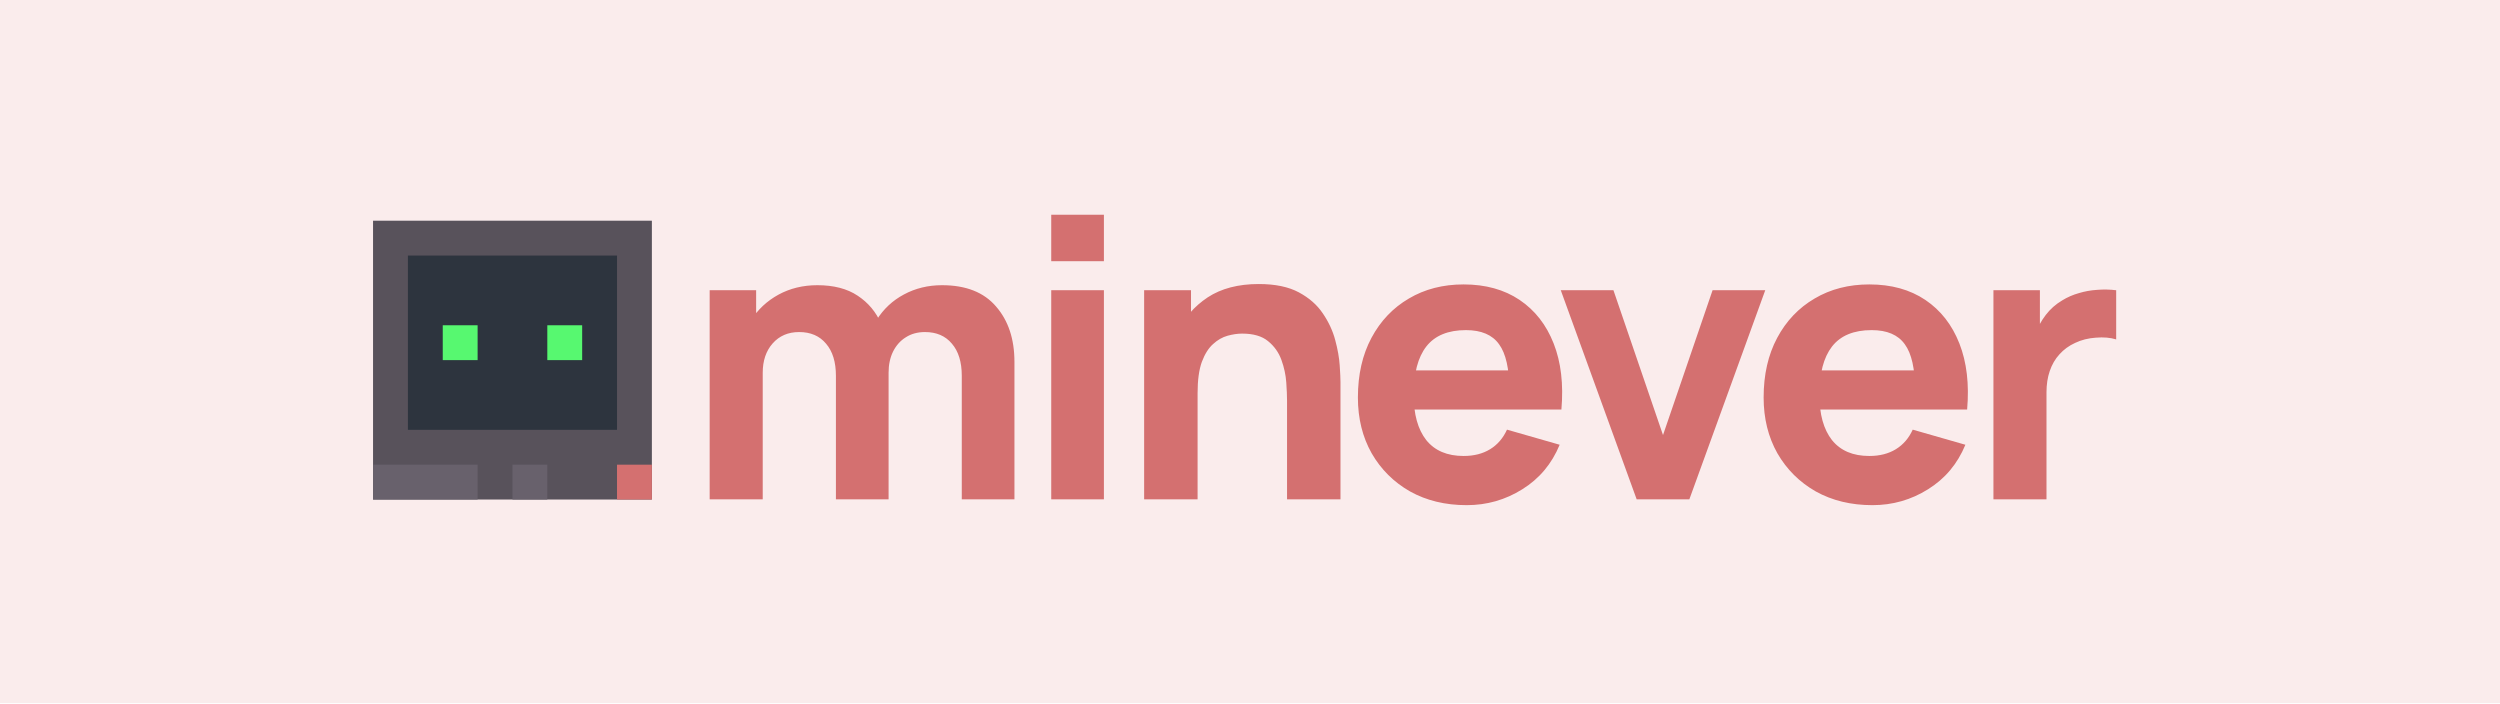
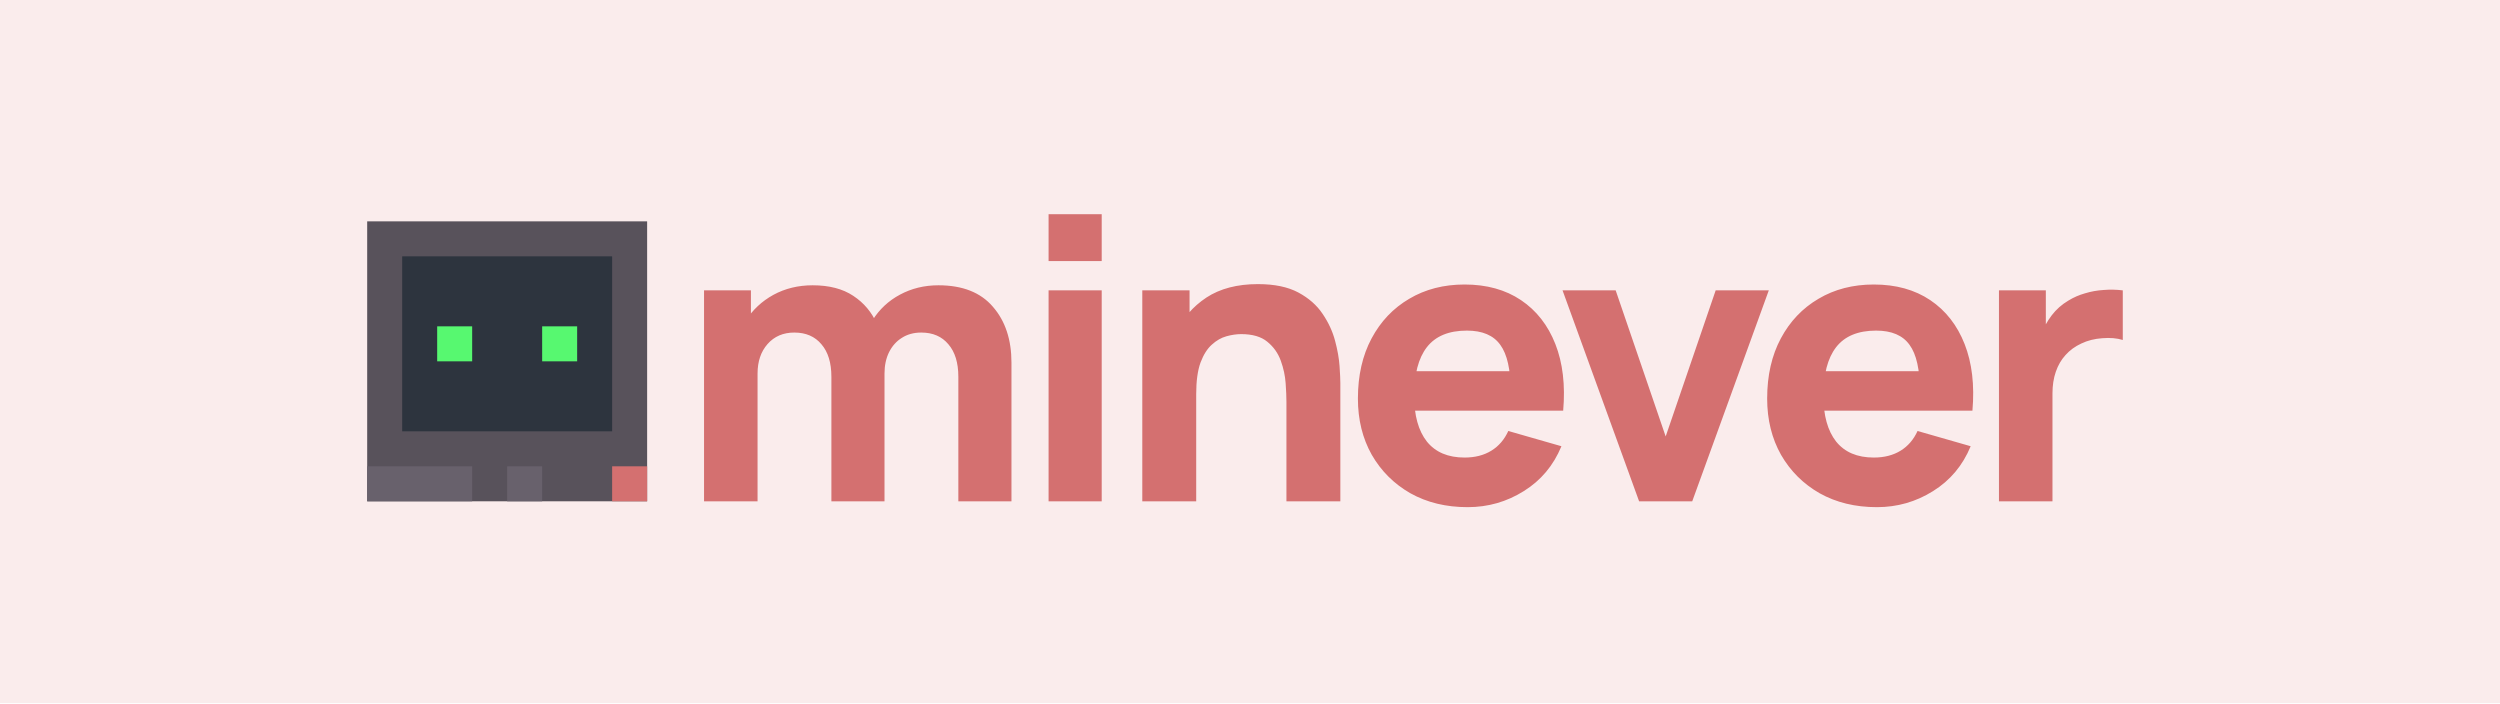
<svg xmlns="http://www.w3.org/2000/svg" width="3840" height="1080" viewBox="0 0 3840 1080" fill="none">
  <rect width="3840" height="1080" fill="#FAECEC" />
-   <path d="M1477.29 767V577.249C1477.29 556.034 1472.23 539.577 1462.12 527.878C1452.21 515.982 1438.43 510.034 1420.78 510.034C1409.48 510.034 1399.66 512.71 1391.34 518.064C1383.01 523.219 1376.47 530.555 1371.71 540.073C1367.15 549.392 1364.87 560.198 1364.87 572.491L1330.96 549.887C1330.96 527.878 1336.12 508.447 1346.43 491.594C1356.94 474.74 1370.91 461.654 1388.36 452.335C1406.01 442.818 1425.54 438.059 1446.95 438.059C1483.63 438.059 1511.29 448.964 1529.93 470.775C1548.77 492.387 1558.19 520.741 1558.19 555.835V767H1477.29ZM1090.05 767V445.792H1161.43V552.266H1171.55V767H1090.05ZM1283.97 767V577.249C1283.97 556.034 1278.91 539.577 1268.8 527.878C1258.89 515.982 1245.11 510.034 1227.46 510.034C1210.61 510.034 1197.03 515.883 1186.71 527.581C1176.6 539.081 1171.55 554.051 1171.55 572.491L1137.64 548.698C1137.64 527.68 1142.9 508.844 1153.4 492.189C1163.91 475.533 1177.99 462.348 1195.64 452.633C1213.48 442.917 1233.41 438.059 1255.42 438.059C1280.6 438.059 1301.22 443.413 1317.28 454.12C1333.54 464.827 1345.53 479.102 1353.27 496.947C1361 514.792 1364.87 534.422 1364.87 555.835V767H1283.97ZM1614.7 401.18V329.8H1695.6V401.18H1614.7ZM1614.7 767V445.792H1695.6V767H1614.7ZM1976.89 767V615.318C1976.89 607.982 1976.5 598.663 1975.71 587.361C1974.91 575.861 1972.43 564.361 1968.27 552.861C1964.11 541.361 1957.27 531.745 1947.75 524.012C1938.43 516.279 1925.14 512.413 1907.89 512.413C1900.95 512.413 1893.52 513.503 1885.59 515.684C1877.66 517.866 1870.22 522.128 1863.28 528.473C1856.34 534.62 1850.59 543.741 1846.03 555.835C1841.67 567.93 1839.49 583.991 1839.49 604.017L1793.09 582.008C1793.09 556.629 1798.25 532.835 1808.56 510.628C1818.87 488.421 1834.33 470.477 1854.95 456.796C1875.77 443.115 1901.95 436.275 1933.47 436.275C1958.65 436.275 1979.17 440.538 1995.04 449.064C2010.9 457.589 2023.19 468.396 2031.92 481.482C2040.84 494.568 2047.18 508.249 2050.95 522.525C2054.72 536.603 2057 549.491 2057.79 561.189C2058.58 572.887 2058.98 581.413 2058.98 586.767V767H1976.89ZM1757.4 767V445.792H1829.38V552.266H1839.49V767H1757.4ZM2252.88 775.922C2219.97 775.922 2190.92 768.884 2165.74 754.806C2140.76 740.53 2121.13 721 2106.85 696.215C2092.77 671.232 2085.73 642.681 2085.73 610.56C2085.73 575.465 2092.67 544.93 2106.55 518.956C2120.43 492.982 2139.57 472.857 2163.95 458.581C2188.34 444.107 2216.4 436.87 2248.12 436.87C2281.83 436.87 2310.48 444.801 2334.08 460.663C2357.67 476.525 2375.12 498.831 2386.42 527.581C2397.72 556.331 2401.69 590.137 2398.32 629H2318.31V599.258C2318.31 566.542 2313.06 543.047 2302.55 528.771C2292.24 514.297 2275.29 507.059 2251.69 507.059C2224.13 507.059 2203.81 515.486 2190.72 532.34C2177.83 548.995 2171.39 573.68 2171.39 606.396C2171.39 636.336 2177.83 659.534 2190.72 675.991C2203.81 692.25 2222.94 700.379 2248.12 700.379C2263.99 700.379 2277.57 696.909 2288.87 689.97C2300.17 683.03 2308.8 673.017 2314.74 659.931L2395.64 683.129C2383.55 712.474 2364.41 735.276 2338.24 751.534C2312.27 767.793 2283.81 775.922 2252.88 775.922ZM2146.41 629V568.922H2359.36V629H2146.41ZM2513.93 767L2397.35 445.792H2478.24L2554.38 668.258L2630.52 445.792H2711.42L2594.83 767H2513.93ZM2876.08 775.922C2843.17 775.922 2814.12 768.884 2788.94 754.806C2763.96 740.53 2744.33 721 2730.05 696.215C2715.97 671.232 2708.93 642.681 2708.93 610.56C2708.93 575.465 2715.87 544.93 2729.75 518.956C2743.63 492.982 2762.77 472.857 2787.15 458.581C2811.54 444.107 2839.6 436.87 2871.32 436.87C2905.03 436.87 2933.68 444.801 2957.28 460.663C2980.87 476.525 2998.32 498.831 3009.62 527.581C3020.92 556.331 3024.89 590.137 3021.52 629H2941.51V599.258C2941.51 566.542 2936.26 543.047 2925.75 528.771C2915.44 514.297 2898.49 507.059 2874.89 507.059C2847.33 507.059 2827.01 515.486 2813.92 532.34C2801.03 548.995 2794.59 573.68 2794.59 606.396C2794.59 636.336 2801.03 659.534 2813.92 675.991C2827.01 692.25 2846.14 700.379 2871.32 700.379C2887.19 700.379 2900.77 696.909 2912.07 689.97C2923.37 683.03 2932 673.017 2937.94 659.931L3018.84 683.129C3006.75 712.474 2987.61 735.276 2961.44 751.534C2935.47 767.793 2907.01 775.922 2876.08 775.922ZM2769.61 629V568.922H2982.56V629H2769.61ZM3061.91 767V445.792H3133.29V524.31L3125.55 514.197C3129.72 503.094 3135.27 492.982 3142.21 483.861C3149.15 474.74 3157.67 467.206 3167.79 461.258C3175.52 456.499 3183.94 452.831 3193.07 450.253C3202.19 447.477 3211.6 445.792 3221.32 445.197C3231.04 444.404 3240.75 444.602 3250.47 445.792V521.335C3241.54 518.559 3231.13 517.667 3219.24 518.659C3207.54 519.452 3196.93 522.128 3187.41 526.689C3177.9 531.051 3169.87 536.9 3163.32 544.236C3156.78 551.374 3151.82 559.9 3148.45 569.814C3145.08 579.53 3143.4 590.534 3143.4 602.827V767H3061.91Z" fill="#D47070" />
-   <path d="M573 339H1001.28V767.28H573V339Z" fill="#58525B" />
-   <path d="M626.535 392.535H947.745V660.21H626.535V392.535Z" fill="#2D343E" />
-   <path d="M947.745 713.745H1001.28V767.28H947.745V713.745Z" fill="#D47070" />
-   <path d="M573 713.745H733.605V767.28H573L573 713.745Z" fill="#68616C" />
-   <path d="M787.14 713.745H840.675V767.28H787.14V713.745Z" fill="#68616C" />
-   <path d="M840.675 499.605H894.21V553.14H840.675V499.605Z" fill="#57F870" />
-   <path d="M680.07 499.605H733.605V553.14H680.07V499.605Z" fill="#57F870" />
+   <path d="M1472.01 770V578.6C1472.01 557.2 1466.91 540.6 1456.71 528.8C1446.71 516.8 1432.81 510.8 1415.01 510.8C1403.61 510.8 1393.71 513.5 1385.31 518.9C1376.91 524.1 1370.31 531.5 1365.51 541.1C1360.91 550.5 1358.61 561.4 1358.61 573.8L1324.41 551C1324.41 528.8 1329.61 509.2 1340.01 492.2C1350.61 475.2 1364.71 462 1382.31 452.6C1400.11 443 1419.81 438.2 1441.41 438.2C1478.41 438.2 1506.31 449.2 1525.11 471.2C1544.11 493 1553.61 521.6 1553.61 557V770H1472.01ZM1081.41 770V446H1153.41V553.4H1163.61V770H1081.41ZM1277.01 770V578.6C1277.01 557.2 1271.91 540.6 1261.71 528.8C1251.71 516.8 1237.81 510.8 1220.01 510.8C1203.01 510.8 1189.31 516.7 1178.91 528.5C1168.71 540.1 1163.61 555.2 1163.61 573.8L1129.41 549.8C1129.41 528.6 1134.71 509.6 1145.31 492.8C1155.91 476 1170.11 462.7 1187.91 452.9C1205.91 443.1 1226.01 438.2 1248.21 438.2C1273.61 438.2 1294.41 443.6 1310.61 454.4C1327.01 465.2 1339.11 479.6 1346.91 497.6C1354.71 515.6 1358.61 535.4 1358.61 557V770H1277.01ZM1610.62 401V329H1692.22V401H1610.62ZM1610.62 770V446H1692.22V770H1610.62ZM1975.96 770V617C1975.96 609.6 1975.56 600.2 1974.76 588.8C1973.96 577.2 1971.46 565.6 1967.26 554C1963.06 542.4 1956.16 532.7 1946.56 524.9C1937.16 517.1 1923.76 513.2 1906.36 513.2C1899.36 513.2 1891.86 514.3 1883.86 516.5C1875.86 518.7 1868.36 523 1861.36 529.4C1854.36 535.6 1848.56 544.8 1843.96 557C1839.56 569.2 1837.36 585.4 1837.36 605.6L1790.56 583.4C1790.56 557.8 1795.76 533.8 1806.16 511.4C1816.56 489 1832.16 470.9 1852.96 457.1C1873.96 443.3 1900.36 436.4 1932.16 436.4C1957.56 436.4 1978.26 440.7 1994.26 449.3C2010.26 457.9 2022.66 468.8 2031.46 482C2040.46 495.2 2046.86 509 2050.66 523.4C2054.46 537.6 2056.76 550.6 2057.56 562.4C2058.36 574.2 2058.76 582.8 2058.76 588.2V770H1975.96ZM1754.56 770V446H1827.16V553.4H1837.36V770H1754.56ZM2254.35 779C2221.15 779 2191.85 771.9 2166.45 757.7C2141.25 743.3 2121.45 723.6 2107.05 698.6C2092.85 673.4 2085.75 644.6 2085.75 612.2C2085.75 576.8 2092.75 546 2106.75 519.8C2120.75 493.6 2140.05 473.3 2164.65 458.9C2189.25 444.3 2217.55 437 2249.55 437C2283.55 437 2312.45 445 2336.25 461C2360.05 477 2377.65 499.5 2389.05 528.5C2400.45 557.5 2404.45 591.6 2401.05 630.8H2320.35V600.8C2320.35 567.8 2315.05 544.1 2304.45 529.7C2294.05 515.1 2276.95 507.8 2253.15 507.8C2225.35 507.8 2204.85 516.3 2191.65 533.3C2178.65 550.1 2172.15 575 2172.15 608C2172.15 638.2 2178.65 661.6 2191.65 678.2C2204.85 694.6 2224.15 702.8 2249.55 702.8C2265.55 702.8 2279.25 699.3 2290.65 692.3C2302.05 685.3 2310.75 675.2 2316.75 662L2398.35 685.4C2386.15 715 2366.85 738 2340.45 754.4C2314.25 770.8 2285.55 779 2254.35 779ZM2146.95 630.8V570.2H2361.75V630.8H2146.95ZM2517.67 770L2400.07 446H2481.67L2558.47 670.4L2635.27 446H2716.87L2599.27 770H2517.67ZM2882.96 779C2849.76 779 2820.46 771.9 2795.06 757.7C2769.86 743.3 2750.06 723.6 2735.66 698.6C2721.46 673.4 2714.36 644.6 2714.36 612.2C2714.36 576.8 2721.36 546 2735.36 519.8C2749.36 493.6 2768.66 473.3 2793.26 458.9C2817.86 444.3 2846.16 437 2878.16 437C2912.16 437 2941.06 445 2964.86 461C2988.66 477 3006.26 499.5 3017.66 528.5C3029.06 557.5 3033.06 591.6 3029.66 630.8H2948.96V600.8C2948.96 567.8 2943.66 544.1 2933.06 529.7C2922.66 515.1 2905.56 507.8 2881.76 507.8C2853.96 507.8 2833.46 516.3 2820.26 533.3C2807.26 550.1 2800.76 575 2800.76 608C2800.76 638.2 2807.26 661.6 2820.26 678.2C2833.46 694.6 2852.76 702.8 2878.16 702.8C2894.16 702.8 2907.86 699.3 2919.26 692.3C2930.66 685.3 2939.36 675.2 2945.36 662L3026.96 685.4C3014.76 715 2995.46 738 2969.06 754.4C2942.86 770.8 2914.16 779 2882.96 779ZM2775.56 630.8V570.2H2990.36V630.8H2775.56ZM3070.4 770V446H3142.4V525.2L3134.6 515C3138.8 503.8 3144.4 493.6 3151.4 484.4C3158.4 475.2 3167 467.6 3177.2 461.6C3185 456.8 3193.5 453.1 3202.7 450.5C3211.9 447.7 3221.4 446 3231.2 445.4C3241 444.6 3250.8 444.8 3260.6 446V522.2C3251.6 519.4 3241.1 518.5 3229.1 519.5C3217.3 520.3 3206.6 523 3197 527.6C3187.4 532 3179.3 537.9 3172.7 545.3C3166.1 552.5 3161.1 561.1 3157.7 571.1C3154.3 580.9 3152.6 592 3152.6 604.4V770H3070.4Z" fill="#D47070" />
+   <path d="M564 340H994V770H564V340Z" fill="#58525B" />
+   <path d="M617.75 393.75H940.25V662.5H617.75V393.75Z" fill="#2D343E" />
+   <path d="M940.25 716.25H994V770H940.25V716.25Z" fill="#D47070" />
+   <path d="M564 716.25H725.25V770H564L564 716.25Z" fill="#68616C" />
+   <path d="M779 716.25H832.75V770H779V716.25Z" fill="#68616C" />
+   <path d="M832.75 501.25H886.5V555H832.75V501.25Z" fill="#57F870" />
+   <path d="M671.5 501.25H725.25V555H671.5V501.25Z" fill="#57F870" />
</svg>
